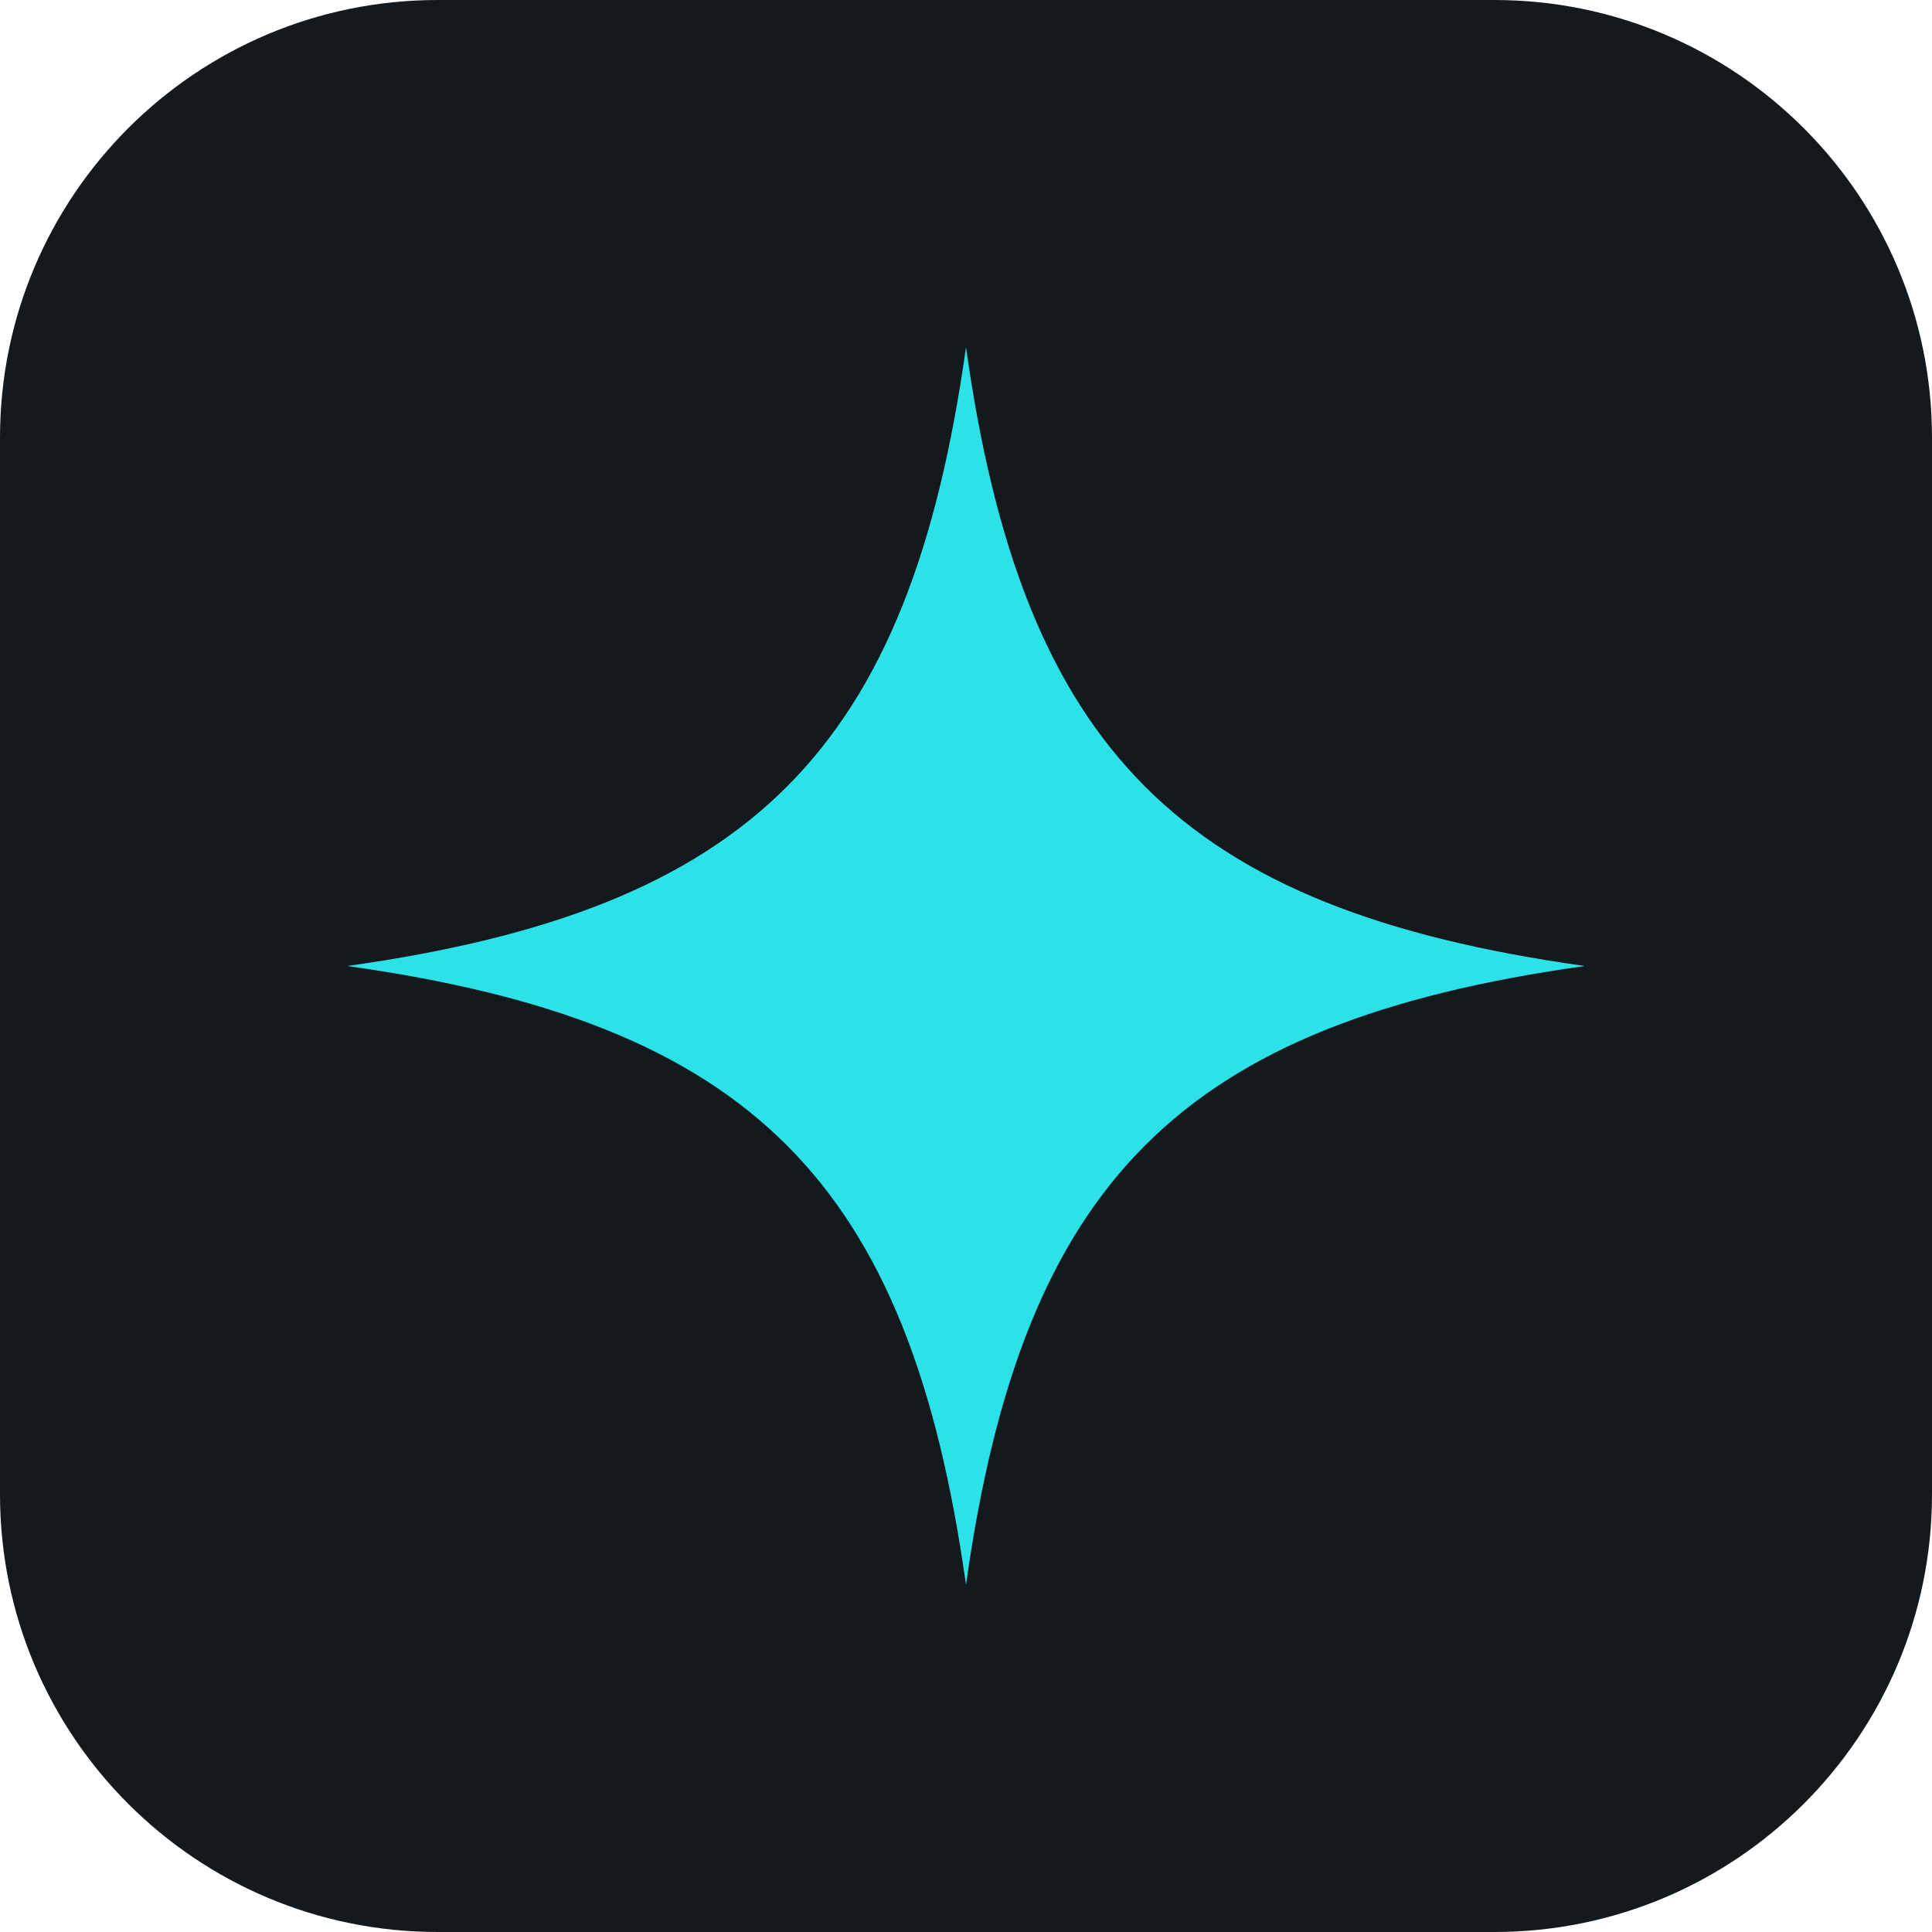
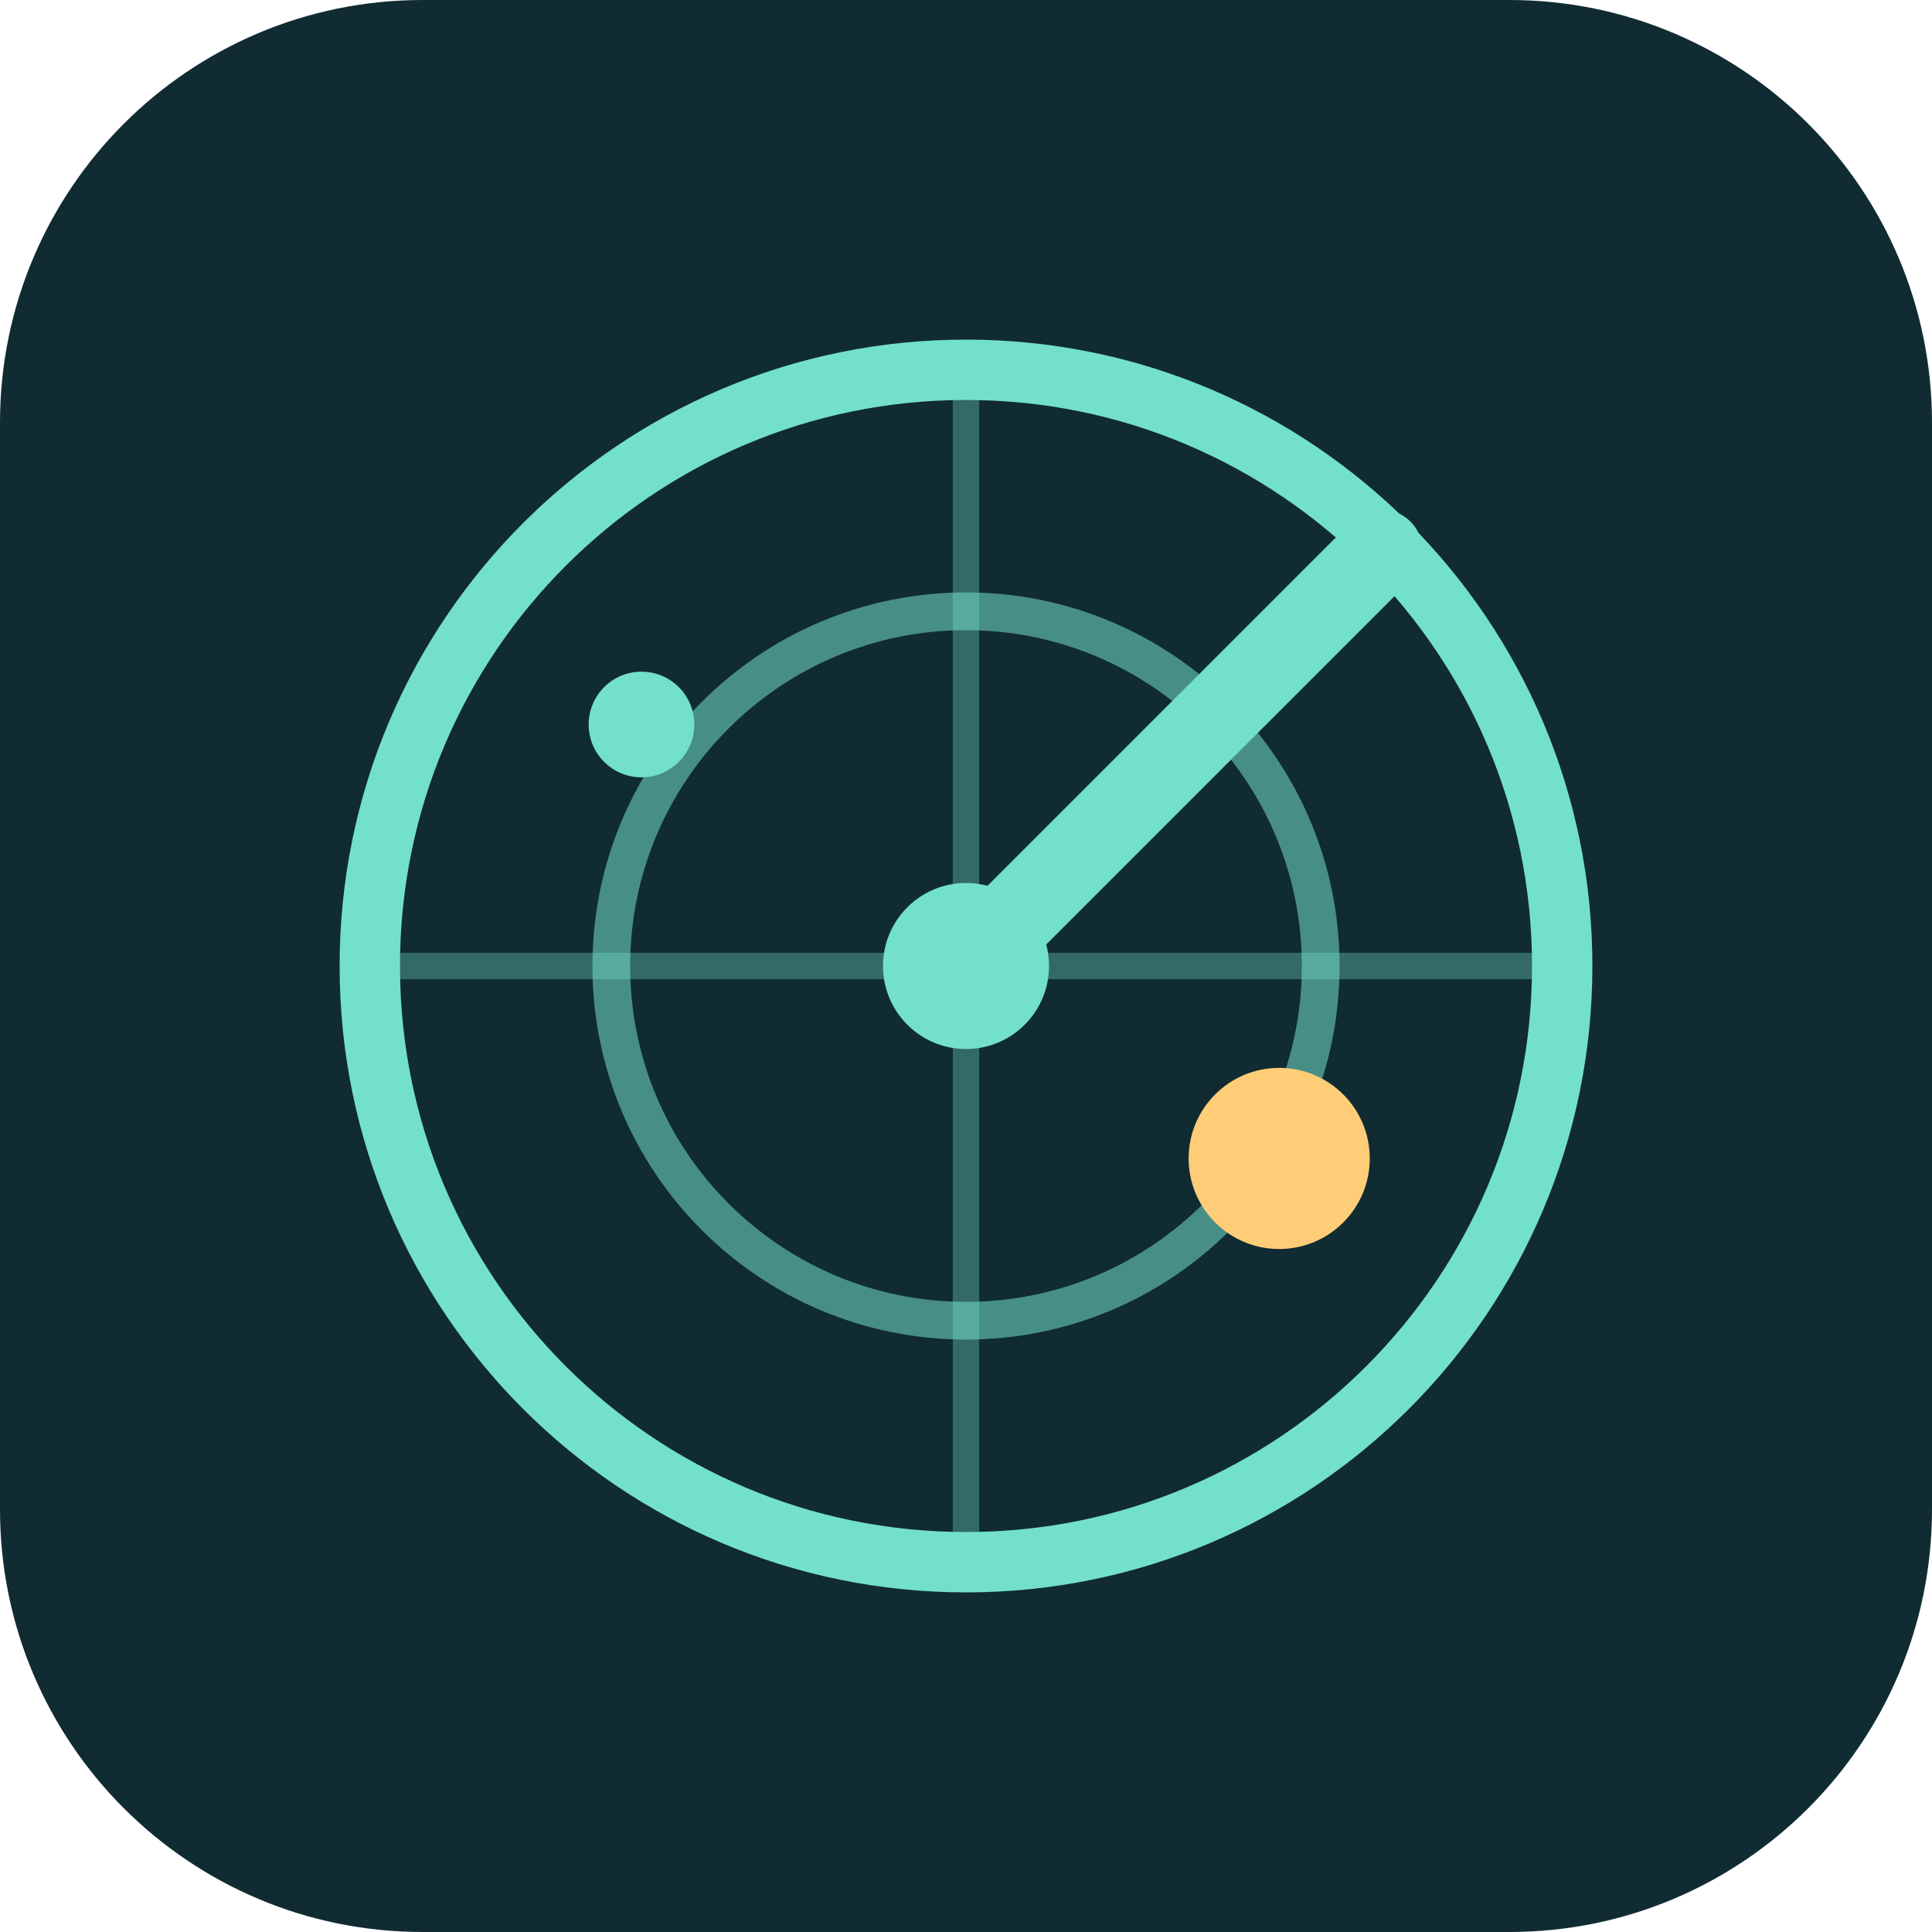
- <svg xmlns="http://www.w3.org/2000/svg" viewBox="0 0 512 512">
-   <rect width="512" height="512" rx="116" fill="#13191c" />
-   <path d="M256 92C271 199 313 241 420 256C313 271 271 313 256 420C241 313 199 271 92 256C199 241 241 199 256 92Z" fill="#2ce2e8" />
+ <svg xmlns="http://www.w3.org/2000/svg" viewBox="0 0 512 512" role="img" aria-label="AgentEval Radar">
+   <rect width="512" height="512" rx="112" fill="#112b32" />
+   <g fill="none" stroke="#73e0ca">
+     <circle cx="256" cy="256" r="158" stroke-width="16" />
+     <circle cx="256" cy="256" r="94" stroke-width="10" opacity=".55" />
+     <path d="M256 98v316M98 256h316" stroke-width="7" opacity=".35" />
+     <path d="M256 256 366 146" stroke-width="22" stroke-linecap="round" />
+   </g>
+   <circle cx="256" cy="256" r="22" fill="#73e0ca" />
+   <circle cx="339" cy="307" r="24" fill="#ffcd78" />
+   <circle cx="170" cy="192" r="14" fill="#73e0ca" />
</svg>
